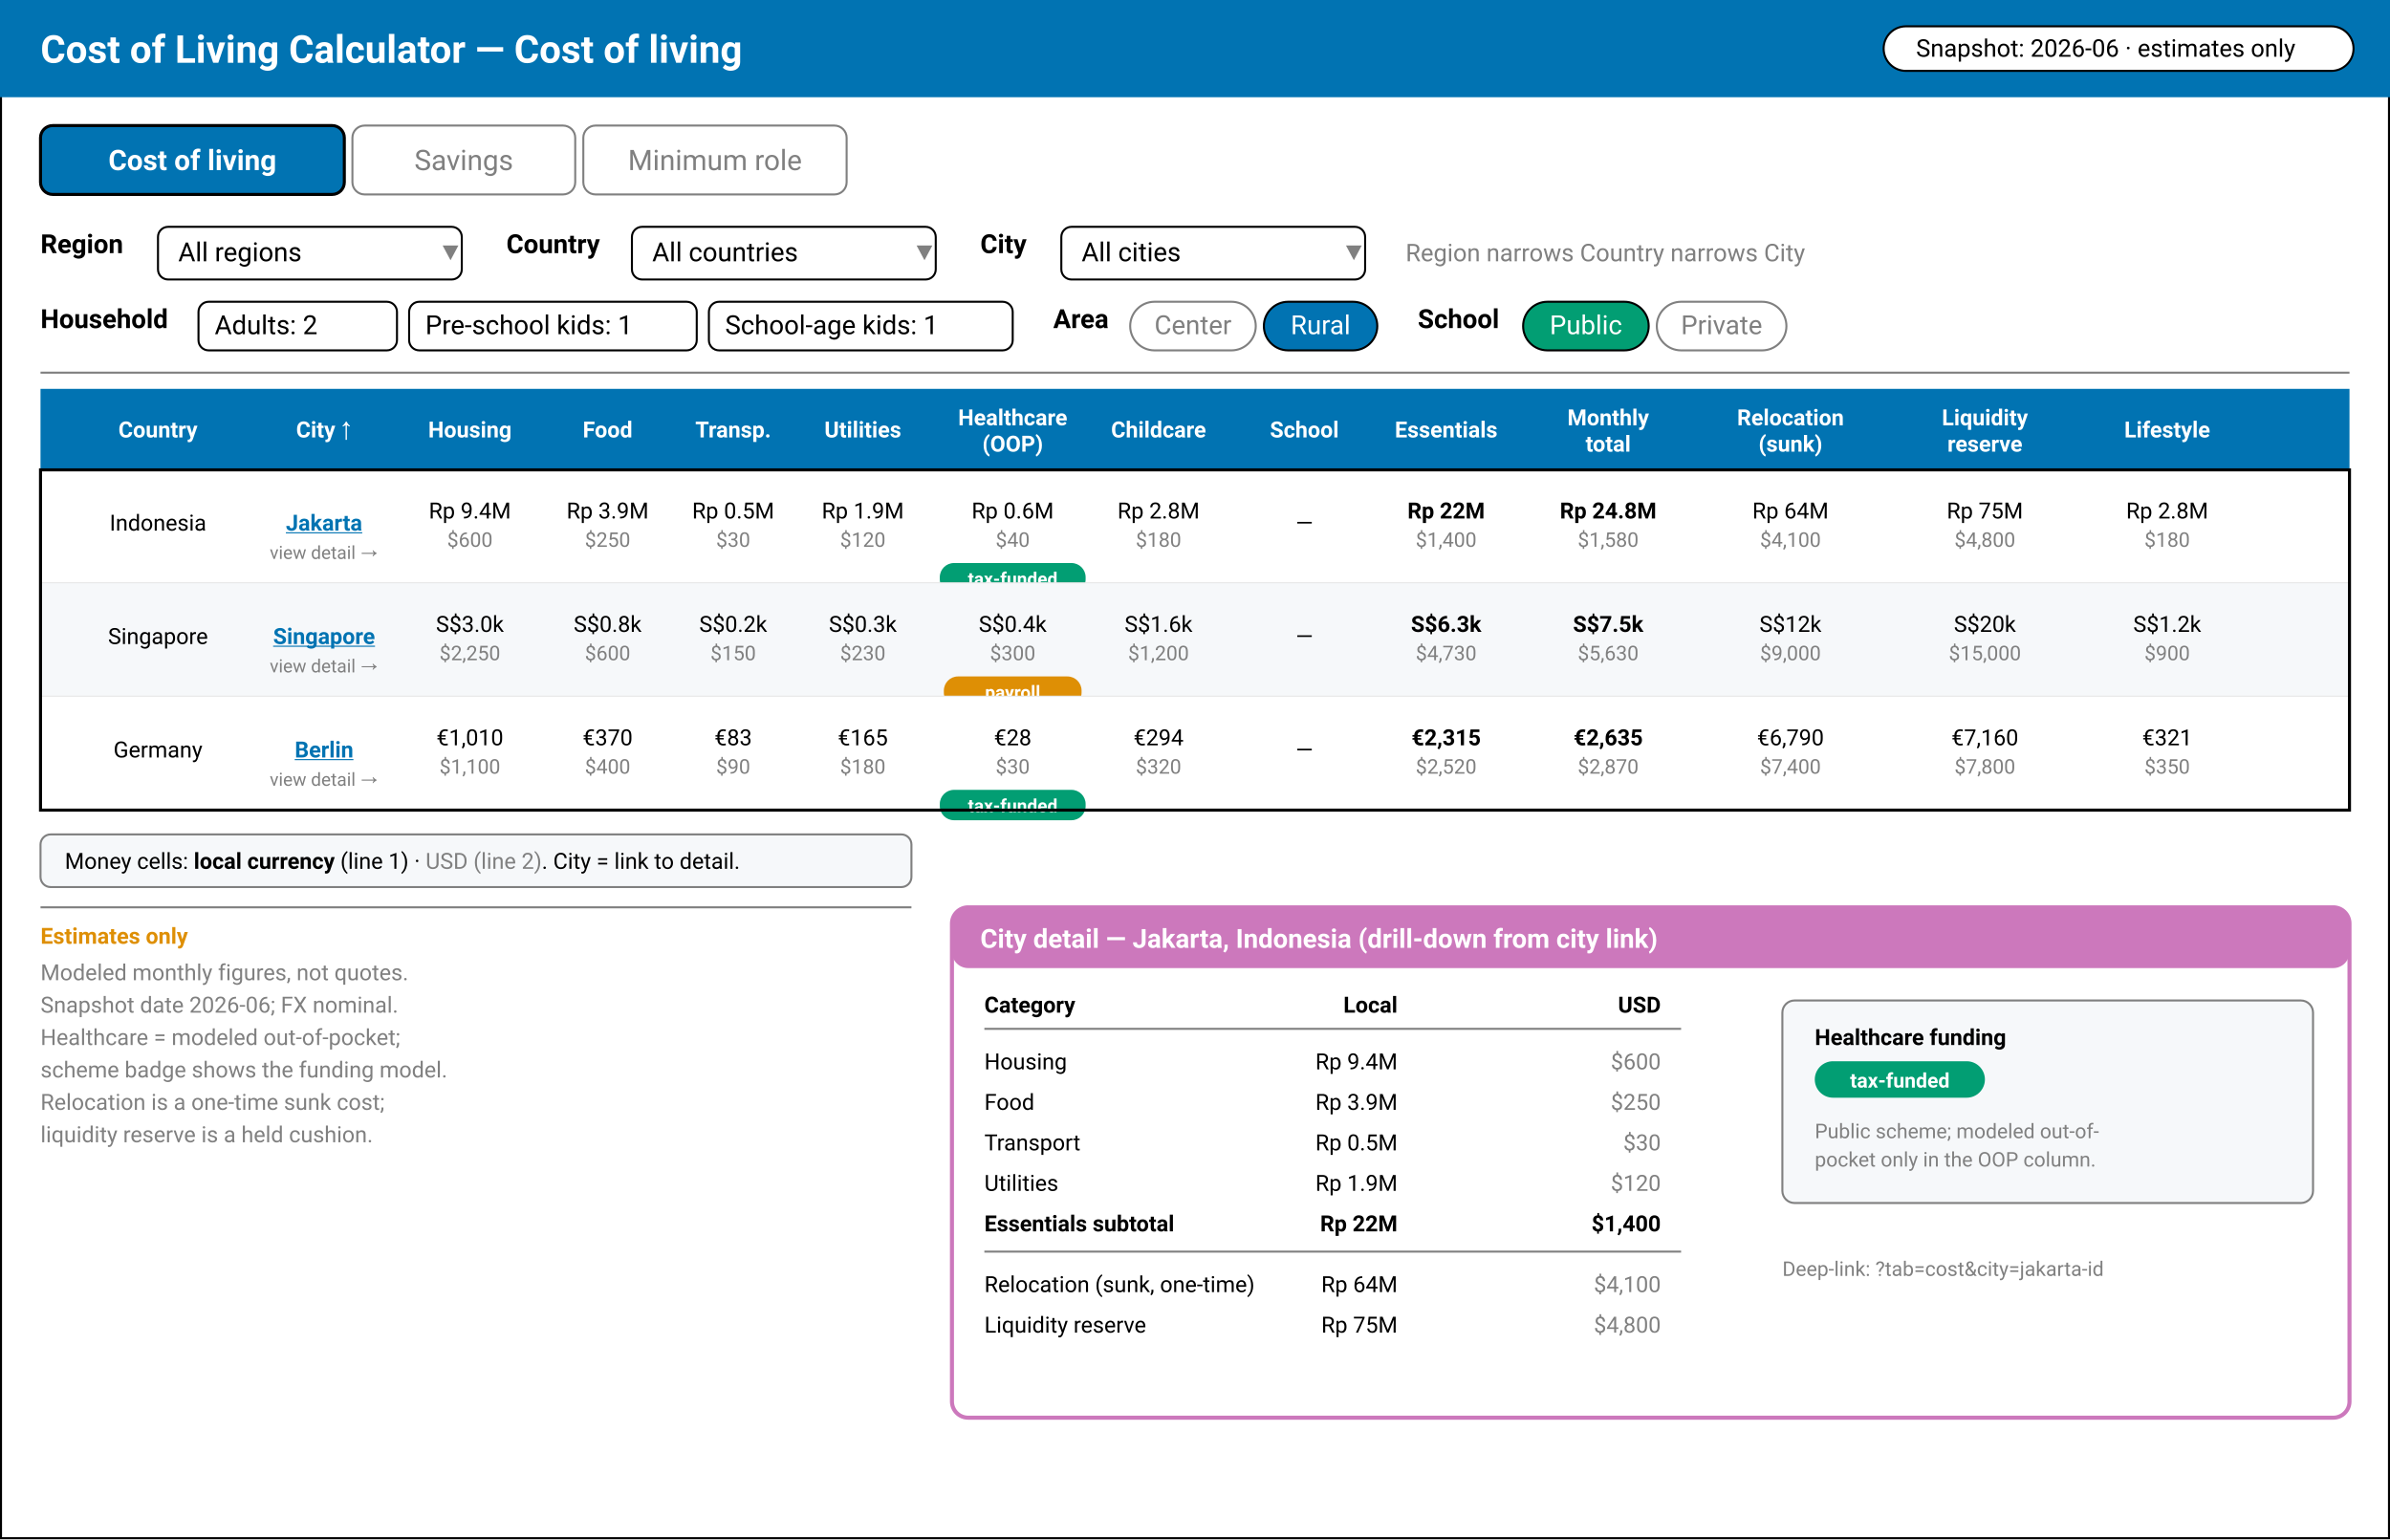
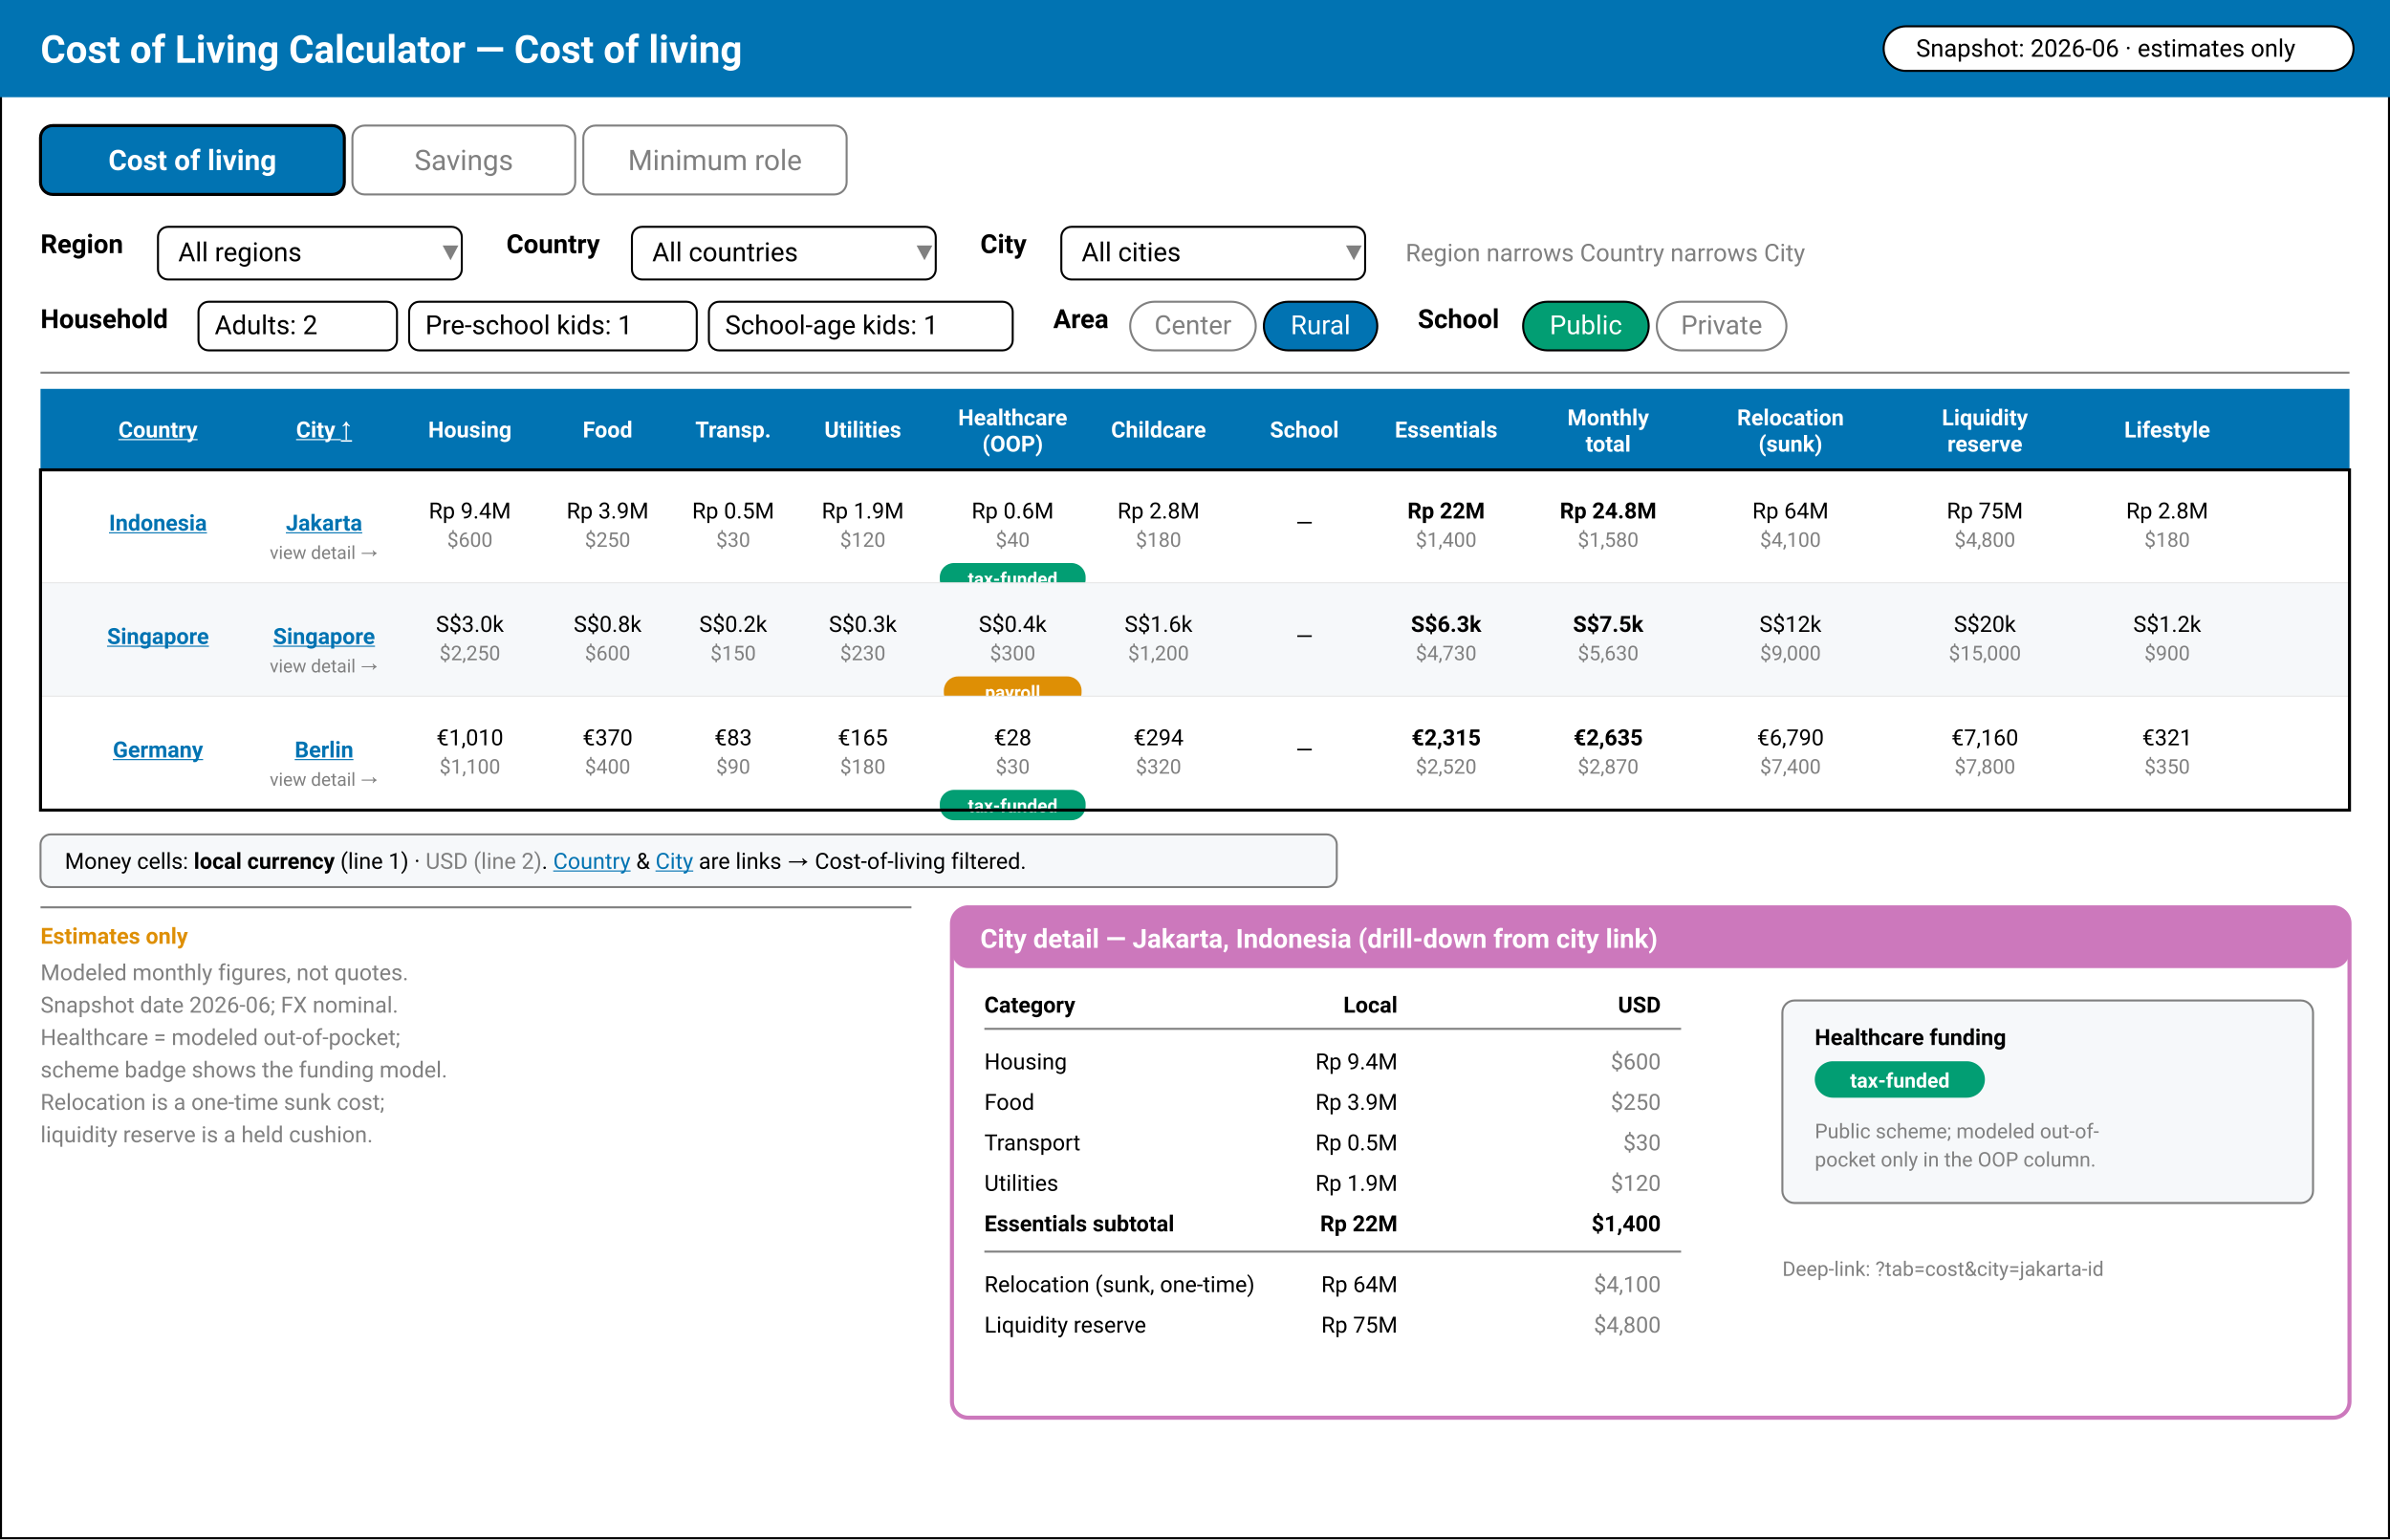
<svg xmlns="http://www.w3.org/2000/svg" width="1180" height="760" viewBox="0 0 1180 760" font-family="-apple-system, Segoe UI, Roboto, Helvetica, Arial, sans-serif">
  <rect x="0" y="0" width="1180" height="760" fill="#FFFFFF" />
  <rect x="0.5" y="0.5" width="1179" height="759" fill="none" stroke="#000000" stroke-width="1" />
  <rect x="0" y="0" width="1180" height="48" fill="#0173B2" />
  <text x="20" y="31" font-size="19" font-weight="700" fill="#FFFFFF">Cost of Living Calculator — Cost of living</text>
  <rect x="930" y="13" width="232" height="22" rx="11" fill="#FFFFFF" stroke="#000000" stroke-width="1" />
  <text x="946" y="28" font-size="12" fill="#000000">Snapshot: 2026-06 · estimates only</text>
  <g font-size="14">
    <rect x="20" y="62" width="150" height="34" rx="6" fill="#0173B2" stroke="#000000" stroke-width="1.5" />
    <text x="95" y="84" text-anchor="middle" font-weight="700" fill="#FFFFFF">Cost of living</text>
    <rect x="174" y="62" width="110" height="34" rx="6" fill="#FFFFFF" stroke="#808080" stroke-width="1" />
    <text x="229" y="84" text-anchor="middle" fill="#808080">Savings</text>
    <rect x="288" y="62" width="130" height="34" rx="6" fill="#FFFFFF" stroke="#808080" stroke-width="1" />
    <text x="353" y="84" text-anchor="middle" fill="#808080">Minimum role</text>
  </g>
  <g font-size="13">
    <text x="20" y="125" font-weight="600" fill="#000000">Region</text>
    <rect x="78" y="112" width="150" height="26" rx="5" fill="#FFFFFF" stroke="#000000" stroke-width="1" />
    <text x="88" y="129" fill="#000000">All regions</text>
    <text x="216" y="129" fill="#808080">▼</text>
    <text x="250" y="125" font-weight="600" fill="#000000">Country</text>
    <rect x="312" y="112" width="150" height="26" rx="5" fill="#FFFFFF" stroke="#000000" stroke-width="1" />
    <text x="322" y="129" fill="#000000">All countries</text>
    <text x="450" y="129" fill="#808080">▼</text>
    <text x="484" y="125" font-weight="600" fill="#000000">City</text>
    <rect x="524" y="112" width="150" height="26" rx="5" fill="#FFFFFF" stroke="#000000" stroke-width="1" />
    <text x="534" y="129" fill="#000000">All cities</text>
    <text x="662" y="129" fill="#808080">▼</text>
    <text x="694" y="129" font-size="12" fill="#808080">Region narrows Country narrows City</text>
  </g>
  <g font-size="13">
    <text x="20" y="162" font-weight="600" fill="#000000">Household</text>
    <rect x="98" y="149" width="98" height="24" rx="5" fill="#FFFFFF" stroke="#000000" stroke-width="1" />
    <text x="106" y="165" fill="#000000">Adults: 2</text>
    <rect x="202" y="149" width="142" height="24" rx="5" fill="#FFFFFF" stroke="#000000" stroke-width="1" />
    <text x="210" y="165" fill="#000000">Pre-school kids: 1</text>
    <rect x="350" y="149" width="150" height="24" rx="5" fill="#FFFFFF" stroke="#000000" stroke-width="1" />
    <text x="358" y="165" fill="#000000">School-age kids: 1</text>
    <text x="520" y="162" font-weight="600" fill="#000000">Area</text>
    <rect x="558" y="149" width="62" height="24" rx="12" fill="#FFFFFF" stroke="#808080" stroke-width="1" />
    <text x="589" y="165" text-anchor="middle" fill="#808080">Center</text>
    <rect x="624" y="149" width="56" height="24" rx="12" fill="#0173B2" stroke="#000000" stroke-width="1" />
    <text x="652" y="165" text-anchor="middle" fill="#FFFFFF">Rural</text>
    <text x="700" y="162" font-weight="600" fill="#000000">School</text>
    <rect x="752" y="149" width="62" height="24" rx="12" fill="#029E73" stroke="#000000" stroke-width="1" />
    <text x="783" y="165" text-anchor="middle" fill="#FFFFFF">Public</text>
    <rect x="818" y="149" width="64" height="24" rx="12" fill="#FFFFFF" stroke="#808080" stroke-width="1" />
    <text x="850" y="165" text-anchor="middle" fill="#808080">Private</text>
  </g>
  <line x1="20" y1="184" x2="1160" y2="184" stroke="#808080" stroke-width="1" />
  <rect x="20" y="192" width="1140" height="40" fill="#0173B2" />
  <g font-size="11" fill="#FFFFFF" font-weight="700" text-anchor="middle">
-     <text x="78" y="216">Country</text>
-     <text x="160" y="216">City ↑</text>
+     <text x="78" y="216" text-decoration="underline">Country</text>
+     <text x="160" y="216" text-decoration="underline">City ↑</text>
    <text x="232" y="216">Housing</text>
    <text x="300" y="216">Food</text>
    <text x="362" y="216">Transp.</text>
    <text x="426" y="216">Utilities</text>
    <text x="500" y="210">Healthcare</text>
    <text x="500" y="223">(OOP)</text>
    <text x="572" y="216">Childcare</text>
    <text x="644" y="216">School</text>
    <text x="714" y="216">Essentials</text>
    <text x="794" y="210">Monthly</text>
    <text x="794" y="223">total</text>
    <text x="884" y="210">Relocation</text>
    <text x="884" y="223">(sunk)</text>
    <text x="980" y="210">Liquidity</text>
    <text x="980" y="223">reserve</text>
    <text x="1070" y="216">Lifestyle</text>
  </g>
  <rect x="20" y="232" width="1140" height="56" fill="#FFFFFF" />
  <g font-size="11" text-anchor="middle">
-     <text x="78" y="262" fill="#000000">Indonesia</text>
+     <text x="78" y="262" fill="#0173B2" text-decoration="underline" font-weight="600">Indonesia</text>
    <text x="160" y="262" fill="#0173B2" text-decoration="underline" font-weight="600">Jakarta</text>
    <text x="160" y="276" fill="#808080" font-size="9">view detail →</text>
    <text x="232" y="256" fill="#000000">Rp 9.4M</text>
    <text x="232" y="270" fill="#808080" font-size="10">$600</text>
    <text x="300" y="256" fill="#000000">Rp 3.9M</text>
    <text x="300" y="270" fill="#808080" font-size="10">$250</text>
    <text x="362" y="256" fill="#000000">Rp 0.5M</text>
    <text x="362" y="270" fill="#808080" font-size="10">$30</text>
    <text x="426" y="256" fill="#000000">Rp 1.9M</text>
    <text x="426" y="270" fill="#808080" font-size="10">$120</text>
    <text x="500" y="256" fill="#000000">Rp 0.6M</text>
    <text x="500" y="270" fill="#808080" font-size="10">$40</text>
    <text x="572" y="256" fill="#000000">Rp 2.8M</text>
    <text x="572" y="270" fill="#808080" font-size="10">$180</text>
    <text x="644" y="262" fill="#000000">—</text>
    <text x="714" y="256" fill="#000000" font-weight="600">Rp 22M</text>
    <text x="714" y="270" fill="#808080" font-size="10">$1,400</text>
    <text x="794" y="256" fill="#000000" font-weight="700">Rp 24.8M</text>
    <text x="794" y="270" fill="#808080" font-size="10">$1,580</text>
    <text x="884" y="256" fill="#000000">Rp 64M</text>
    <text x="884" y="270" fill="#808080" font-size="10">$4,100</text>
    <text x="980" y="256" fill="#000000">Rp 75M</text>
    <text x="980" y="270" fill="#808080" font-size="10">$4,800</text>
    <text x="1070" y="256" fill="#000000">Rp 2.8M</text>
    <text x="1070" y="270" fill="#808080" font-size="10">$180</text>
  </g>
  <rect x="464" y="278" width="72" height="15" rx="7" fill="#029E73" />
  <text x="500" y="289" font-size="9" fill="#FFFFFF" text-anchor="middle" font-weight="700">tax-funded</text>
  <line x1="20" y1="288" x2="1160" y2="288" stroke="#E5E5E5" stroke-width="1" />
  <rect x="20" y="288" width="1140" height="56" fill="#F6F8FA" />
  <g font-size="11" text-anchor="middle">
-     <text x="78" y="318" fill="#000000">Singapore</text>
+     <text x="78" y="318" fill="#0173B2" text-decoration="underline" font-weight="600">Singapore</text>
    <text x="160" y="318" fill="#0173B2" text-decoration="underline" font-weight="600">Singapore</text>
    <text x="160" y="332" fill="#808080" font-size="9">view detail →</text>
    <text x="232" y="312" fill="#000000">S$3.0k</text>
    <text x="232" y="326" fill="#808080" font-size="10">$2,250</text>
    <text x="300" y="312" fill="#000000">S$0.8k</text>
    <text x="300" y="326" fill="#808080" font-size="10">$600</text>
    <text x="362" y="312" fill="#000000">S$0.2k</text>
    <text x="362" y="326" fill="#808080" font-size="10">$150</text>
    <text x="426" y="312" fill="#000000">S$0.3k</text>
    <text x="426" y="326" fill="#808080" font-size="10">$230</text>
    <text x="500" y="312" fill="#000000">S$0.4k</text>
    <text x="500" y="326" fill="#808080" font-size="10">$300</text>
    <text x="572" y="312" fill="#000000">S$1.6k</text>
    <text x="572" y="326" fill="#808080" font-size="10">$1,200</text>
    <text x="644" y="318" fill="#000000">—</text>
    <text x="714" y="312" fill="#000000" font-weight="600">S$6.3k</text>
    <text x="714" y="326" fill="#808080" font-size="10">$4,730</text>
    <text x="794" y="312" fill="#000000" font-weight="700">S$7.5k</text>
    <text x="794" y="326" fill="#808080" font-size="10">$5,630</text>
    <text x="884" y="312" fill="#000000">S$12k</text>
    <text x="884" y="326" fill="#808080" font-size="10">$9,000</text>
    <text x="980" y="312" fill="#000000">S$20k</text>
    <text x="980" y="326" fill="#808080" font-size="10">$15,000</text>
    <text x="1070" y="312" fill="#000000">S$1.2k</text>
    <text x="1070" y="326" fill="#808080" font-size="10">$900</text>
  </g>
  <rect x="466" y="334" width="68" height="15" rx="7" fill="#DE8F05" />
  <text x="500" y="345" font-size="9" fill="#FFFFFF" text-anchor="middle" font-weight="700">payroll</text>
  <line x1="20" y1="344" x2="1160" y2="344" stroke="#E5E5E5" stroke-width="1" />
  <rect x="20" y="344" width="1140" height="56" fill="#FFFFFF" />
  <g font-size="11" text-anchor="middle">
-     <text x="78" y="374" fill="#000000">Germany</text>
+     <text x="78" y="374" fill="#0173B2" text-decoration="underline" font-weight="600">Germany</text>
    <text x="160" y="374" fill="#0173B2" text-decoration="underline" font-weight="600">Berlin</text>
    <text x="160" y="388" fill="#808080" font-size="9">view detail →</text>
    <text x="232" y="368" fill="#000000">€1,010</text>
    <text x="232" y="382" fill="#808080" font-size="10">$1,100</text>
    <text x="300" y="368" fill="#000000">€370</text>
    <text x="300" y="382" fill="#808080" font-size="10">$400</text>
    <text x="362" y="368" fill="#000000">€83</text>
    <text x="362" y="382" fill="#808080" font-size="10">$90</text>
    <text x="426" y="368" fill="#000000">€165</text>
    <text x="426" y="382" fill="#808080" font-size="10">$180</text>
    <text x="500" y="368" fill="#000000">€28</text>
    <text x="500" y="382" fill="#808080" font-size="10">$30</text>
    <text x="572" y="368" fill="#000000">€294</text>
    <text x="572" y="382" fill="#808080" font-size="10">$320</text>
    <text x="644" y="374" fill="#000000">—</text>
    <text x="714" y="368" fill="#000000" font-weight="600">€2,315</text>
    <text x="714" y="382" fill="#808080" font-size="10">$2,520</text>
    <text x="794" y="368" fill="#000000" font-weight="700">€2,635</text>
    <text x="794" y="382" fill="#808080" font-size="10">$2,870</text>
    <text x="884" y="368" fill="#000000">€6,790</text>
    <text x="884" y="382" fill="#808080" font-size="10">$7,400</text>
    <text x="980" y="368" fill="#000000">€7,160</text>
    <text x="980" y="382" fill="#808080" font-size="10">$7,800</text>
    <text x="1070" y="368" fill="#000000">€321</text>
    <text x="1070" y="382" fill="#808080" font-size="10">$350</text>
  </g>
  <rect x="464" y="390" width="72" height="15" rx="7" fill="#029E73" />
  <text x="500" y="401" font-size="9" fill="#FFFFFF" text-anchor="middle" font-weight="700">tax-funded</text>
  <rect x="20" y="232" width="1140" height="168" fill="none" stroke="#000000" stroke-width="1.5" />
  <g font-size="11">
-     <rect x="20" y="412" width="430" height="26" rx="5" fill="#F6F8FA" stroke="#808080" stroke-width="1" />
-     <text x="32" y="429" fill="#000000">Money cells: <tspan font-weight="700">local currency</tspan> (line 1) · <tspan fill="#808080">USD (line 2)</tspan>. City = link to detail.</text>
+     <rect x="20" y="412" width="640" height="26" rx="5" fill="#F6F8FA" stroke="#808080" stroke-width="1" />
+     <text x="32" y="429" fill="#000000">Money cells: <tspan font-weight="700">local currency</tspan> (line 1) · <tspan fill="#808080">USD (line 2)</tspan>. <tspan fill="#0173B2" text-decoration="underline">Country</tspan> &amp; <tspan fill="#0173B2" text-decoration="underline">City</tspan> are links → Cost-of-living filtered.</text>
  </g>
  <g>
    <rect x="470" y="448" width="690" height="252" rx="8" fill="#FFFFFF" stroke="#CC78BC" stroke-width="2" />
    <rect x="470" y="448" width="690" height="30" rx="8" fill="#CC78BC" />
    <text x="484" y="468" font-size="13" font-weight="700" fill="#FFFFFF">City detail — Jakarta, Indonesia (drill-down from city link)</text>
    <g font-size="11" fill="#000000">
      <text x="486" y="500" font-weight="600">Category</text>
      <text x="690" y="500" font-weight="600" text-anchor="end">Local</text>
      <text x="820" y="500" font-weight="600" text-anchor="end">USD</text>
      <line x1="486" y1="508" x2="830" y2="508" stroke="#808080" stroke-width="1" />
      <text x="486" y="528">Housing</text>
      <text x="690" y="528" text-anchor="end">Rp 9.4M</text>
      <text x="820" y="528" text-anchor="end" fill="#808080">$600</text>
      <text x="486" y="548">Food</text>
      <text x="690" y="548" text-anchor="end">Rp 3.9M</text>
      <text x="820" y="548" text-anchor="end" fill="#808080">$250</text>
      <text x="486" y="568">Transport</text>
      <text x="690" y="568" text-anchor="end">Rp 0.5M</text>
      <text x="820" y="568" text-anchor="end" fill="#808080">$30</text>
      <text x="486" y="588">Utilities</text>
      <text x="690" y="588" text-anchor="end">Rp 1.9M</text>
      <text x="820" y="588" text-anchor="end" fill="#808080">$120</text>
      <text x="486" y="608" font-weight="700">Essentials subtotal</text>
      <text x="690" y="608" text-anchor="end" font-weight="700">Rp 22M</text>
      <text x="820" y="608" text-anchor="end" font-weight="700">$1,400</text>
      <line x1="486" y1="618" x2="830" y2="618" stroke="#808080" stroke-width="1" />
      <text x="486" y="638">Relocation (sunk, one-time)</text>
      <text x="690" y="638" text-anchor="end">Rp 64M</text>
      <text x="820" y="638" text-anchor="end" fill="#808080">$4,100</text>
      <text x="486" y="658">Liquidity reserve</text>
      <text x="690" y="658" text-anchor="end">Rp 75M</text>
      <text x="820" y="658" text-anchor="end" fill="#808080">$4,800</text>
    </g>
    <rect x="880" y="494" width="262" height="100" rx="6" fill="#F6F8FA" stroke="#808080" stroke-width="1" />
    <text x="896" y="516" font-size="11" font-weight="700" fill="#000000">Healthcare funding</text>
    <rect x="896" y="524" width="84" height="18" rx="9" fill="#029E73" />
    <text x="938" y="537" font-size="10" fill="#FFFFFF" text-anchor="middle" font-weight="700">tax-funded</text>
    <text x="896" y="562" font-size="10" fill="#808080">Public scheme; modeled out-of-</text>
    <text x="896" y="576" font-size="10" fill="#808080">pocket only in the OOP column.</text>
    <text x="880" y="630" font-size="10" fill="#808080">Deep-link: ?tab=cost&amp;city=jakarta-id</text>
  </g>
  <line x1="20" y1="448" x2="450" y2="448" stroke="#808080" stroke-width="1" />
  <g font-size="11" fill="#808080">
    <text x="20" y="466" font-weight="700" fill="#DE8F05">Estimates only</text>
    <text x="20" y="484">Modeled monthly figures, not quotes.</text>
    <text x="20" y="500">Snapshot date 2026-06; FX nominal.</text>
    <text x="20" y="516">Healthcare = modeled out-of-pocket;</text>
    <text x="20" y="532">scheme badge shows the funding model.</text>
    <text x="20" y="548">Relocation is a one-time sunk cost;</text>
    <text x="20" y="564">liquidity reserve is a held cushion.</text>
  </g>
</svg>
